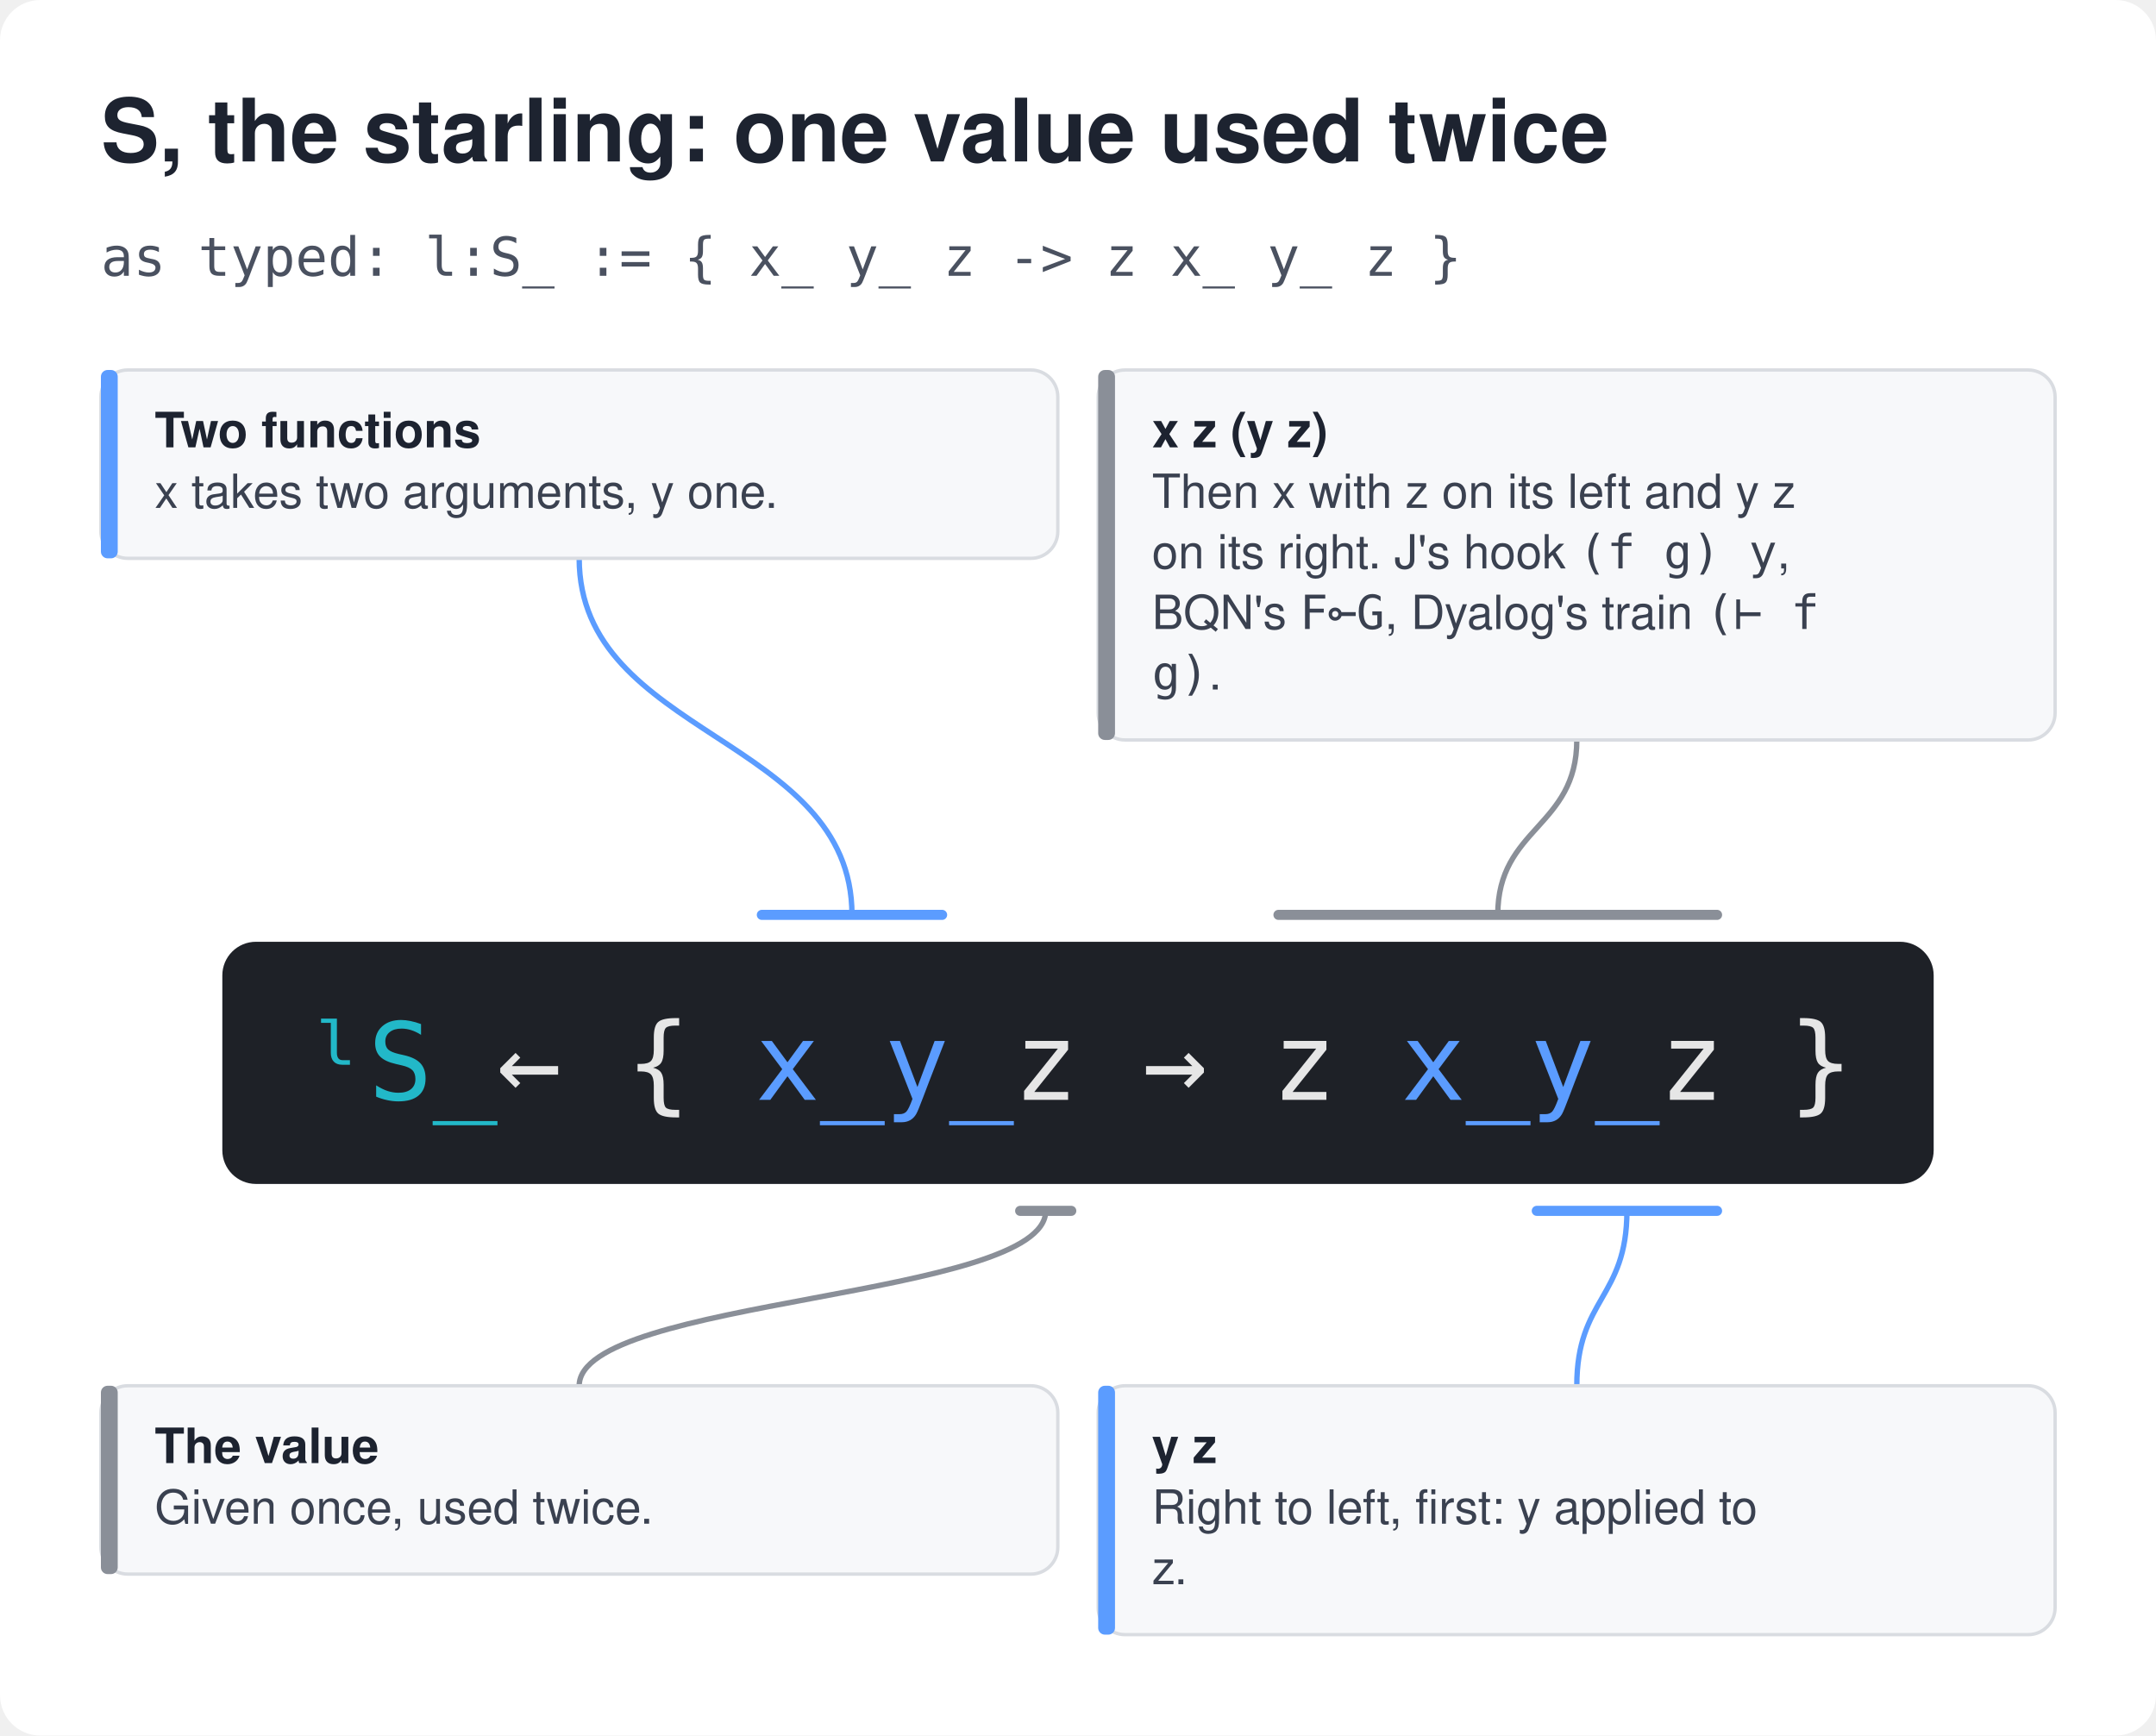
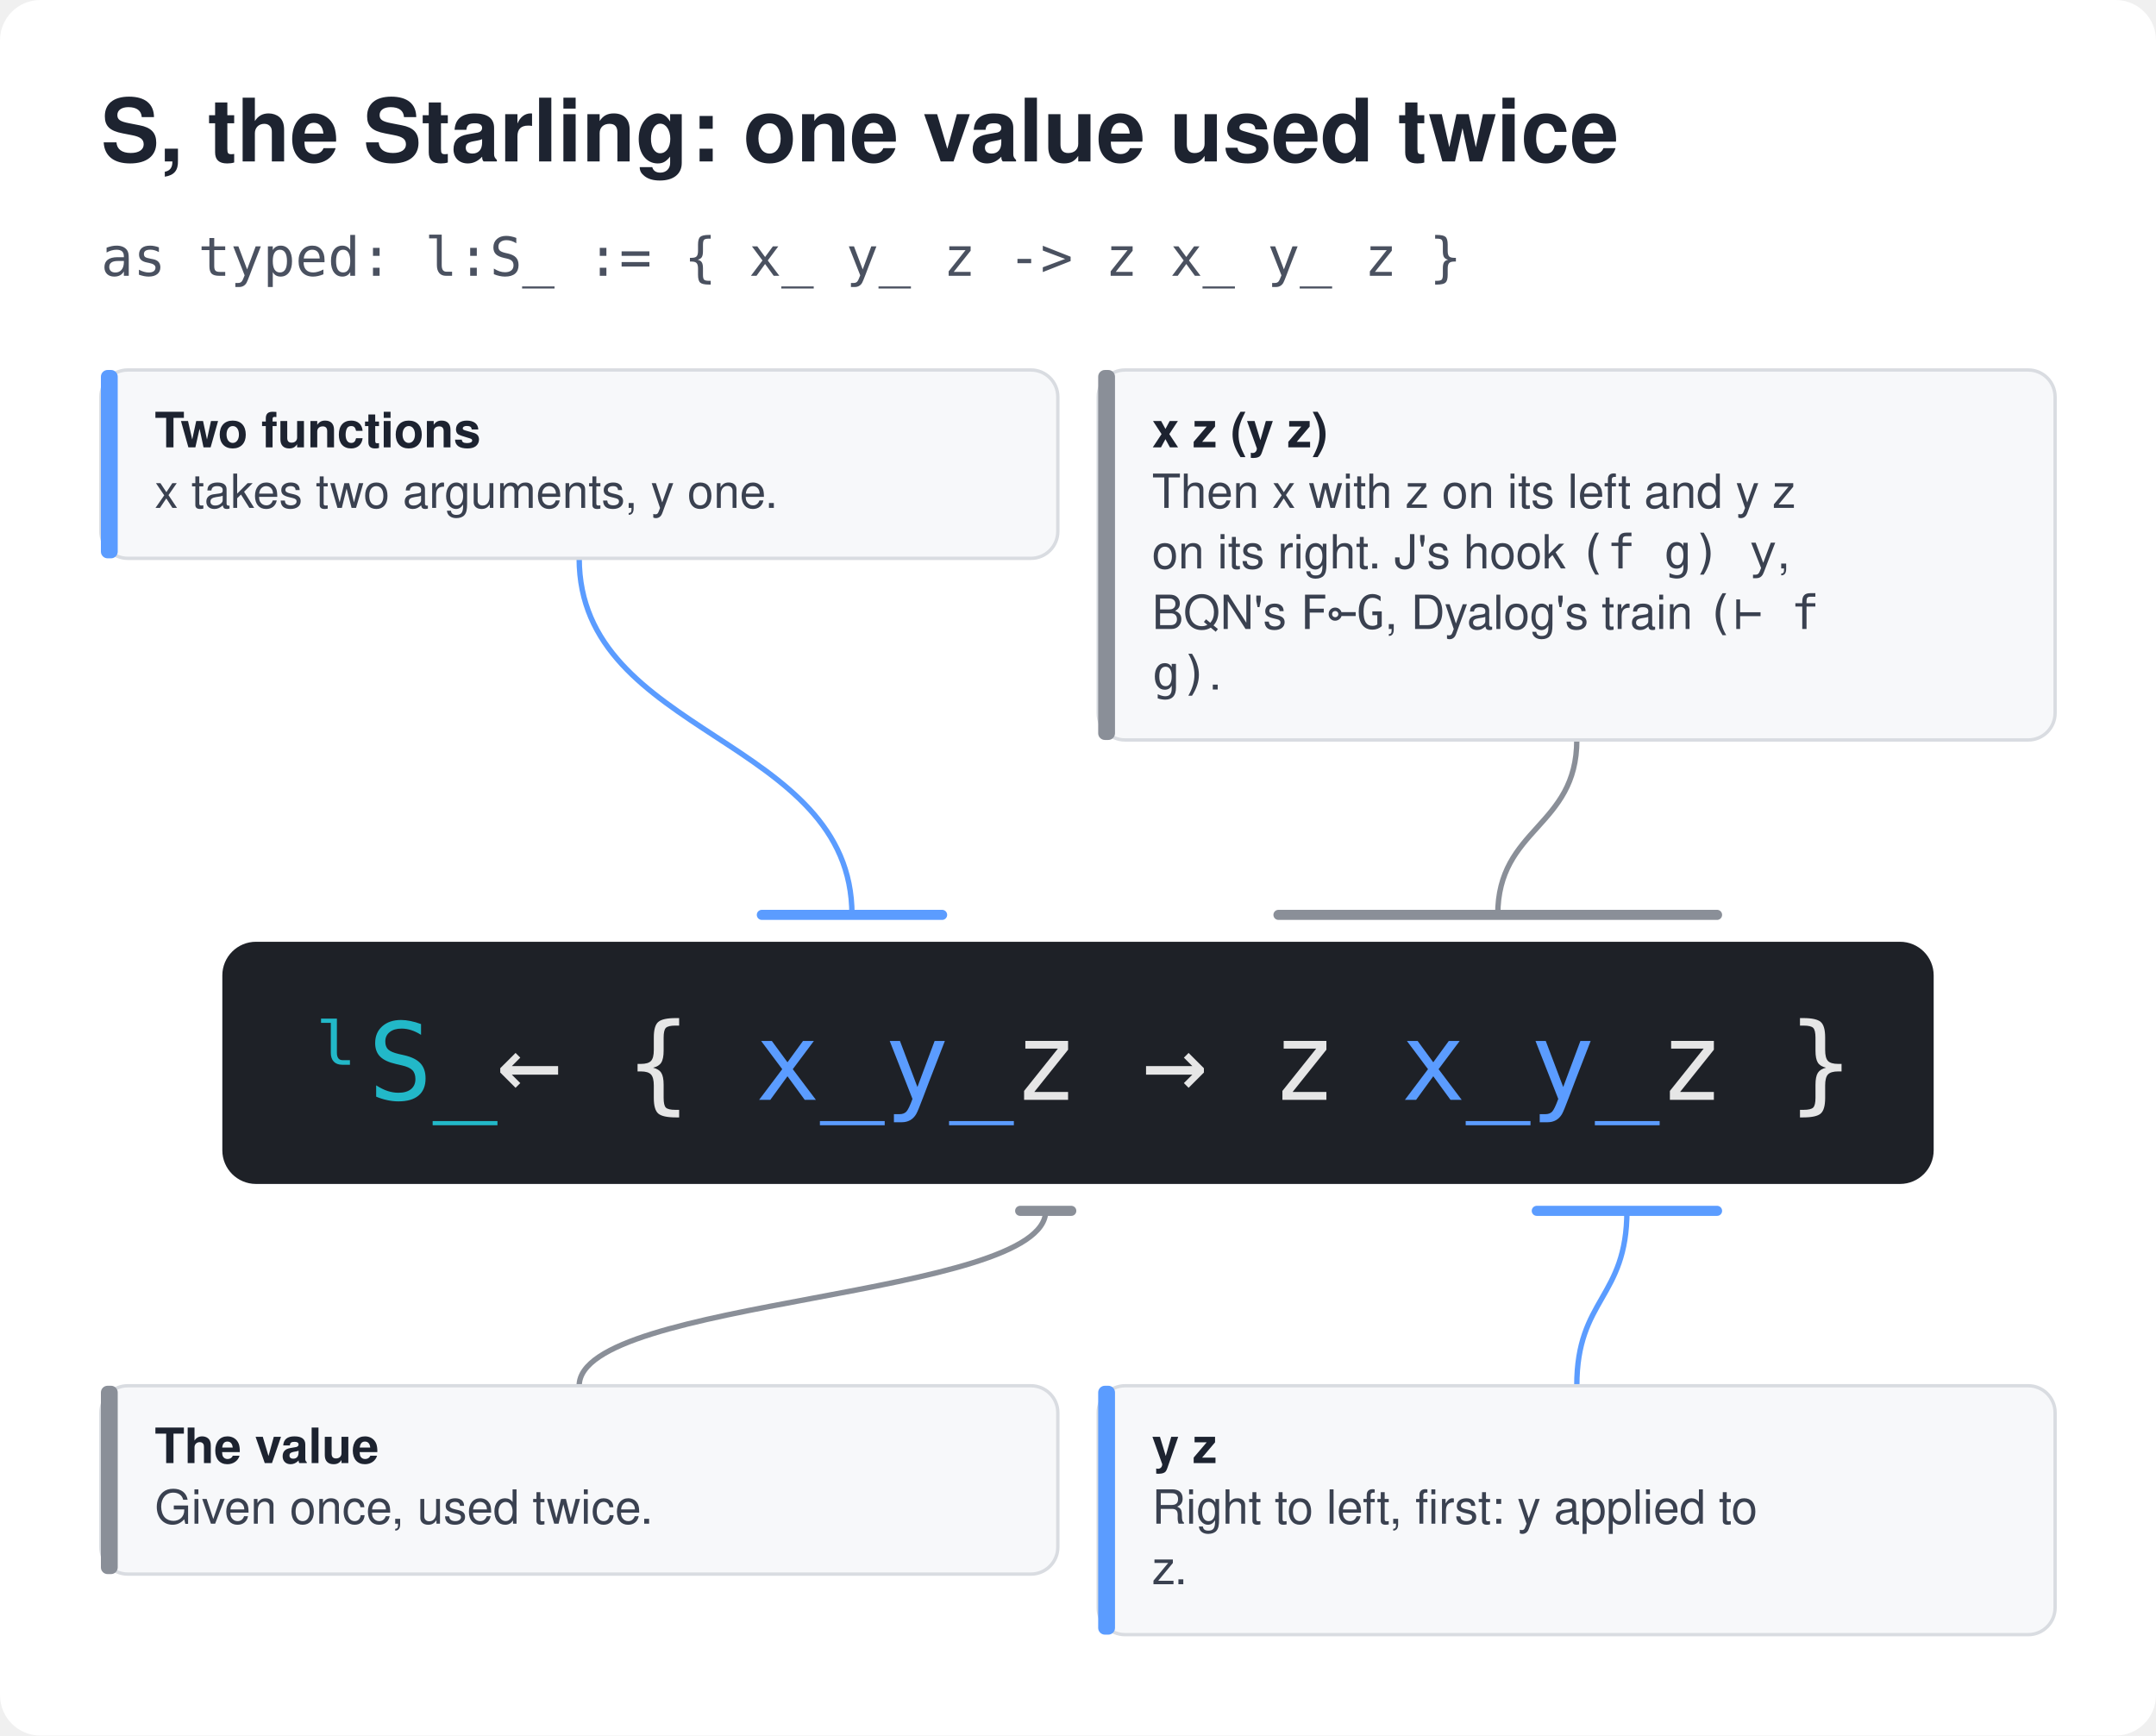
<svg xmlns="http://www.w3.org/2000/svg" width="641" height="516" viewBox="0 0 641 516">
  <style>
.code { font: 32px JuliaMono, 'DejaVu Sans Mono', Menlo, Consolas, monospace; white-space: pre; font-variant-ligatures: none }
.typed { font: 16px JuliaMono, 'DejaVu Sans Mono', Menlo, Consolas, monospace; fill: #4a5160; font-variant-ligatures: none }
.inline { font-family: JuliaMono, 'DejaVu Sans Mono', Menlo, Consolas, monospace; font-variant-ligatures: none }
.heading { font: bold 26px -apple-system, 'Segoe UI', Helvetica, Arial, sans-serif; fill: #1d2330 }
.title { font: bold 14.5px -apple-system, 'Segoe UI', Helvetica, Arial, sans-serif; fill: #1d2330 }
.note { font: 14px -apple-system, 'Segoe UI', Helvetica, Arial, sans-serif; fill: #3a4150 }
.box { fill: #f7f8fa; stroke: #d9dce1 }
.leader { fill: none; stroke-width: 1.6 }
.mark { stroke-width: 3; stroke-linecap: round }
</style>
  <rect width="100%" height="100%" rx="12" fill="#ffffff" />
-   <text x="30" y="48" class="heading">S, the starling: one value used twice</text>
+   <text x="30" y="48" class="heading">S, the Starling: one value used twice</text>
  <text x="30" y="82" class="typed">as typed: l:S_ := { x_ y_ z -&gt; z x_ y_ z }</text>
  <rect x="66.1" y="280.0" width="508.8" height="72" rx="10" fill="#1e2127" />
  <text x="90.1" y="327.0" class="code" fill="#22b8c8">ˡS̲</text>
  <text x="147.7" y="327.0" class="code" fill="#e6e6e6">←</text>
  <text x="186.1" y="327.0" class="code" fill="#e6e6e6">{</text>
  <text x="224.5" y="327.0" class="code" fill="#5b9cff">x̲</text>
  <text x="262.9" y="327.0" class="code" fill="#5b9cff">y̲</text>
  <text x="301.3" y="327.0" class="code" fill="#e6e6e6">z</text>
  <text x="339.7" y="327.0" class="code" fill="#e6e6e6">→</text>
  <text x="378.1" y="327.0" class="code" fill="#e6e6e6">z</text>
  <text x="416.5" y="327.0" class="code" fill="#5b9cff">x̲</text>
  <text x="454.9" y="327.0" class="code" fill="#5b9cff">y̲</text>
  <text x="493.3" y="327.0" class="code" fill="#e6e6e6">z</text>
  <text x="531.7" y="327.0" class="code" fill="#e6e6e6">}</text>
  <path d="M172.2 166.0 C172.2 219.0 253.3 219.0 253.3 272.0" class="leader" stroke="#5b9cff" />
  <line x1="226.5" y1="272.0" x2="280.1" y2="272.0" class="mark" stroke="#5b9cff" />
  <rect x="30.0" y="110.0" width="284.5" height="56.0" rx="8" class="box" />
  <rect x="30.0" y="110.0" width="5" height="56.0" rx="2" fill="#5b9cff" />
  <text x="46.0" y="133.0" class="title">Two functions</text>
  <text x="46.0" y="151.0" class="note">x takes two arguments, y one.</text>
  <path d="M468.8 220.0 C468.8 246.0 445.3 246.0 445.3 272.0" class="leader" stroke="#8a8f98" />
  <line x1="380.1" y1="272.0" x2="510.5" y2="272.0" class="mark" stroke="#8a8f98" />
  <rect x="326.5" y="110.0" width="284.5" height="110.0" rx="8" class="box" />
  <rect x="326.5" y="110.0" width="5" height="110.0" rx="2" fill="#8a8f98" />
  <text x="342.5" y="133.0" class="title">x z (y z)</text>
  <text x="342.5" y="151.0" class="note">Then x with z on its left and y z</text>
  <text x="342.5" y="169.0" class="note">on its right. J's hook <tspan class="inline">(f g) y</tspan>,</text>
  <text x="342.5" y="187.0" class="note">BQN's <tspan class="inline">F⟜G</tspan>, Dyalog's train <tspan class="inline">(⊢ f</tspan>
  </text>
  <text x="342.5" y="205.0" class="note">
    <tspan class="inline">g)</tspan>.</text>
  <path d="M172.2 412.0 C172.2 386.0 310.9 386.0 310.9 360.0" class="leader" stroke="#8a8f98" />
  <line x1="303.3" y1="360.0" x2="318.5" y2="360.0" class="mark" stroke="#8a8f98" />
  <rect x="30.0" y="412.0" width="284.5" height="56.0" rx="8" class="box" />
  <rect x="30.0" y="412.0" width="5" height="56.0" rx="2" fill="#8a8f98" />
  <text x="46.0" y="435.0" class="title">The value</text>
  <text x="46.0" y="453.0" class="note">Given once, used twice.</text>
  <path d="M468.8 412.0 C468.8 386.0 483.7 386.0 483.7 360.0" class="leader" stroke="#5b9cff" />
  <line x1="456.9" y1="360.0" x2="510.5" y2="360.0" class="mark" stroke="#5b9cff" />
  <rect x="326.5" y="412.0" width="284.5" height="74.0" rx="8" class="box" />
  <rect x="326.5" y="412.0" width="5" height="74.0" rx="2" fill="#5b9cff" />
  <text x="342.5" y="435.0" class="title">y z</text>
  <text x="342.5" y="453.0" class="note">Right to left, first: y applied to</text>
  <text x="342.5" y="471.0" class="note">z.</text>
</svg>
